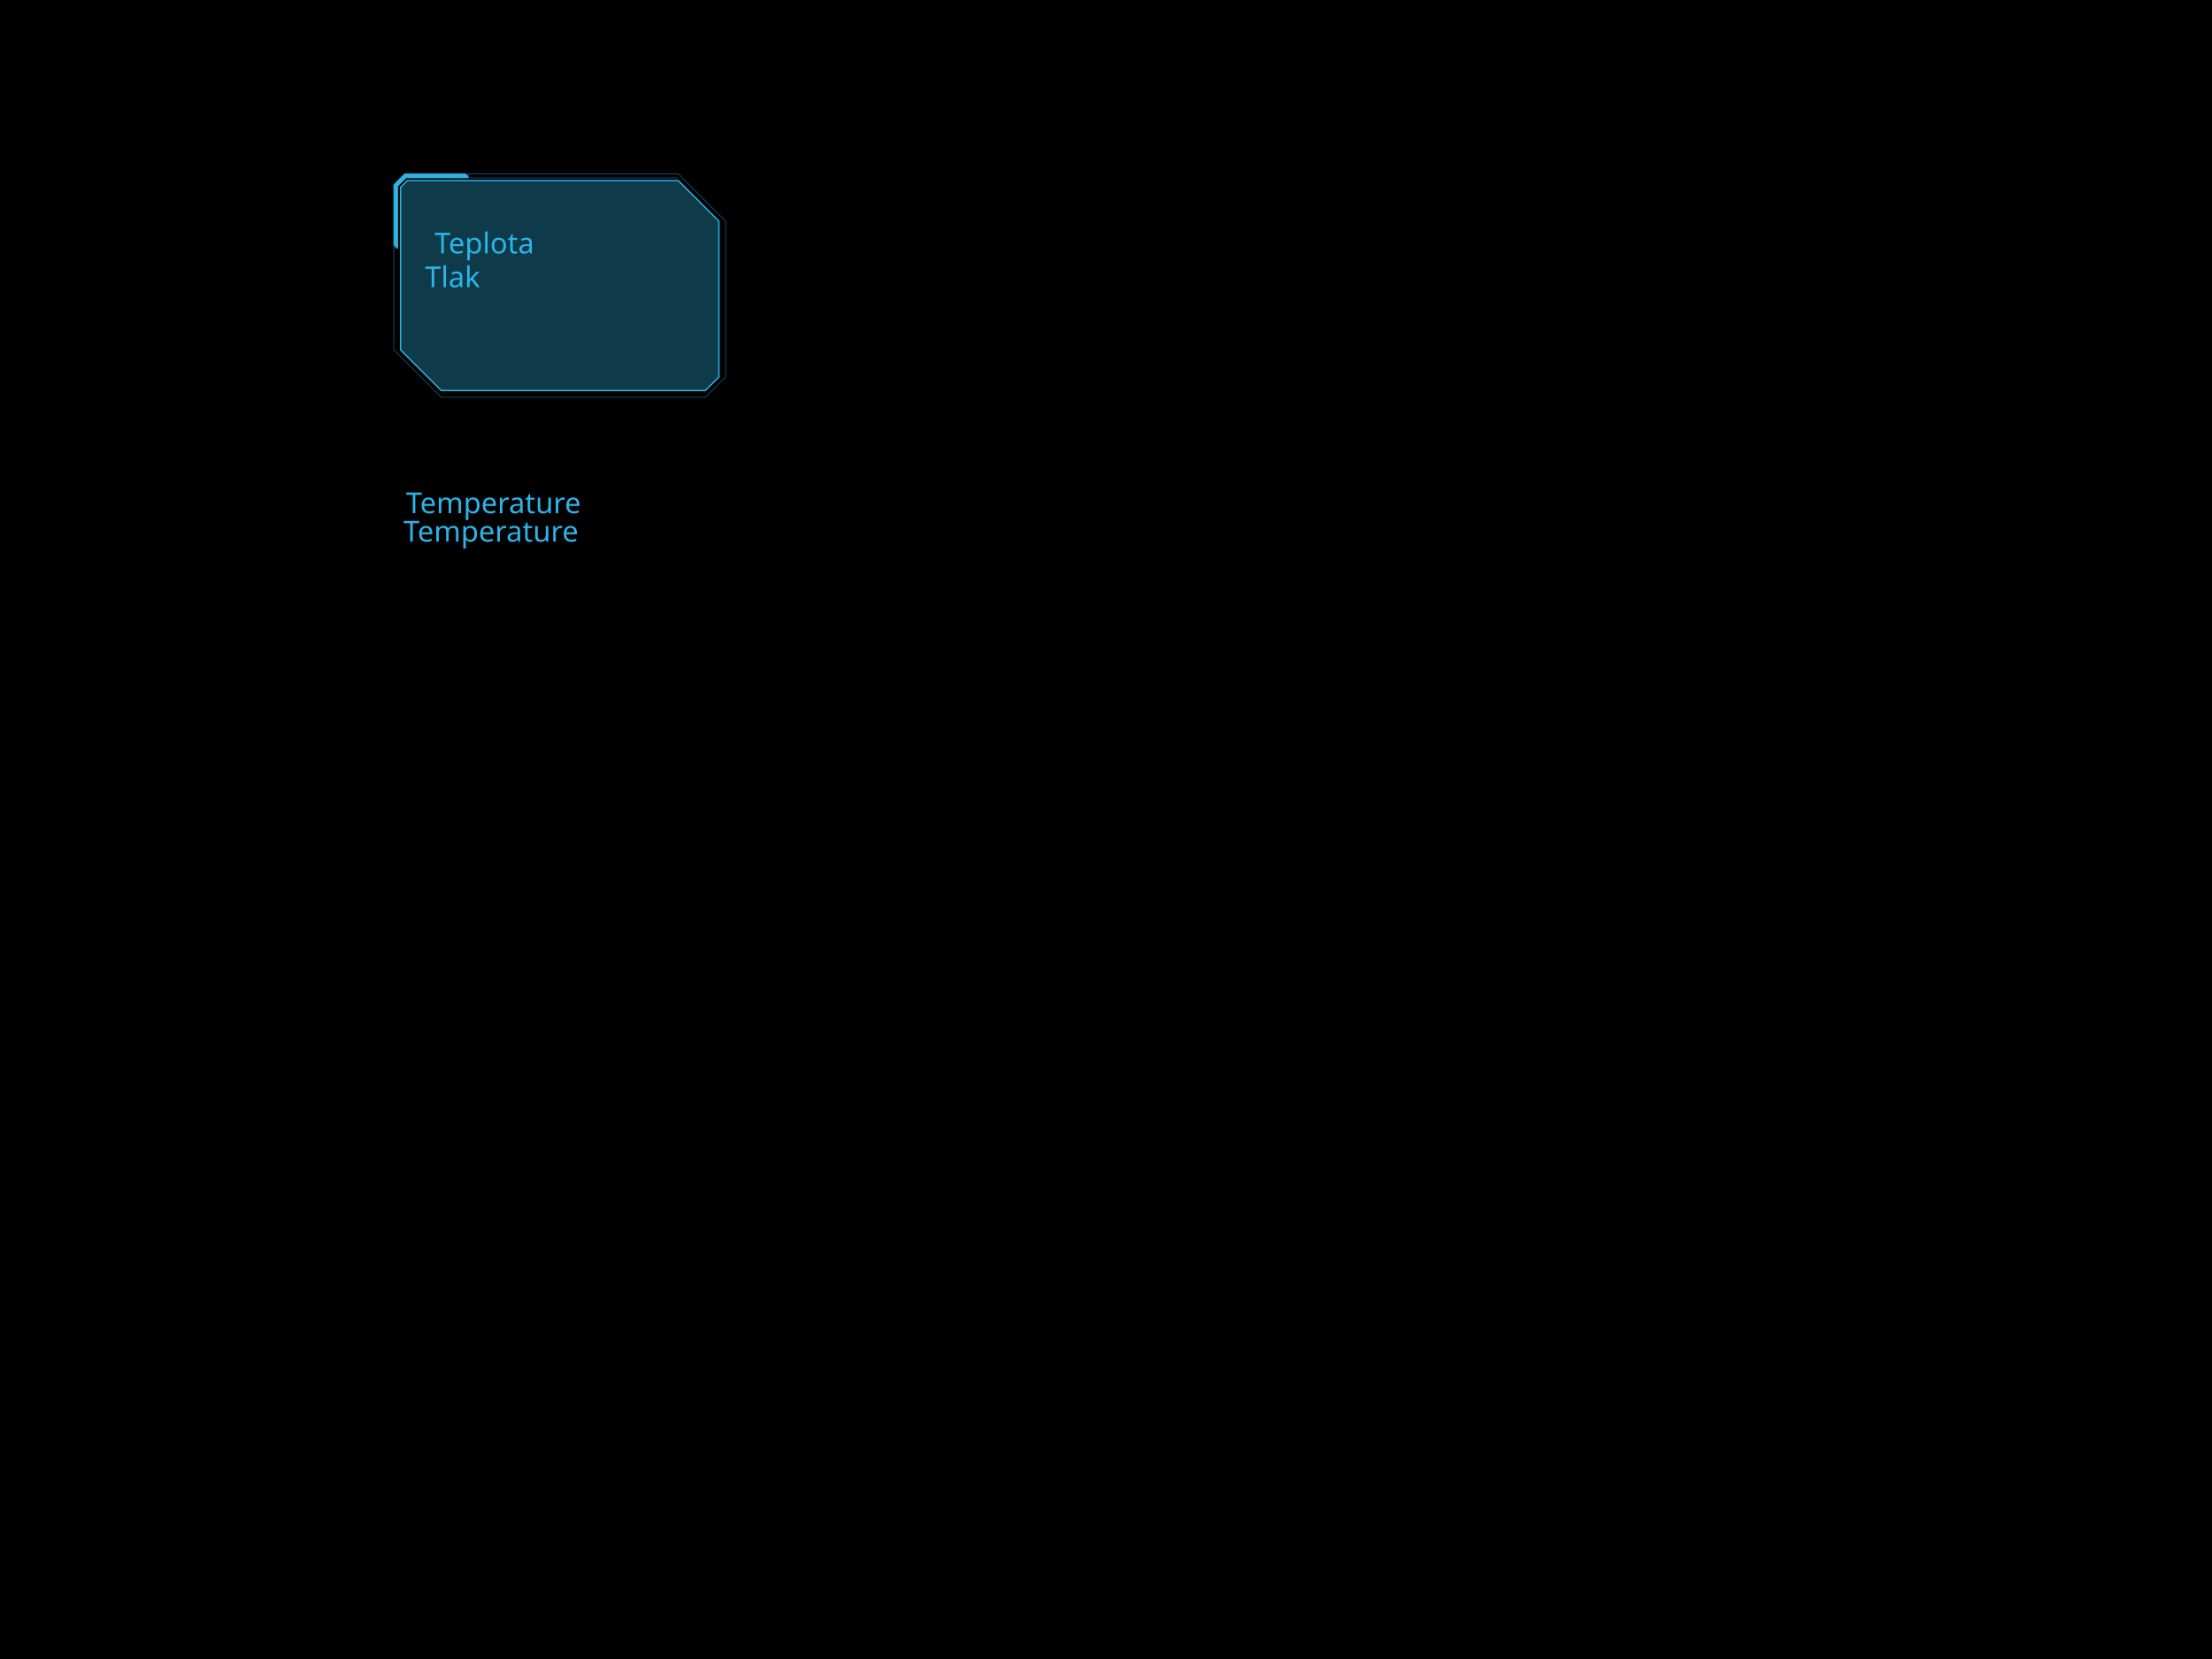
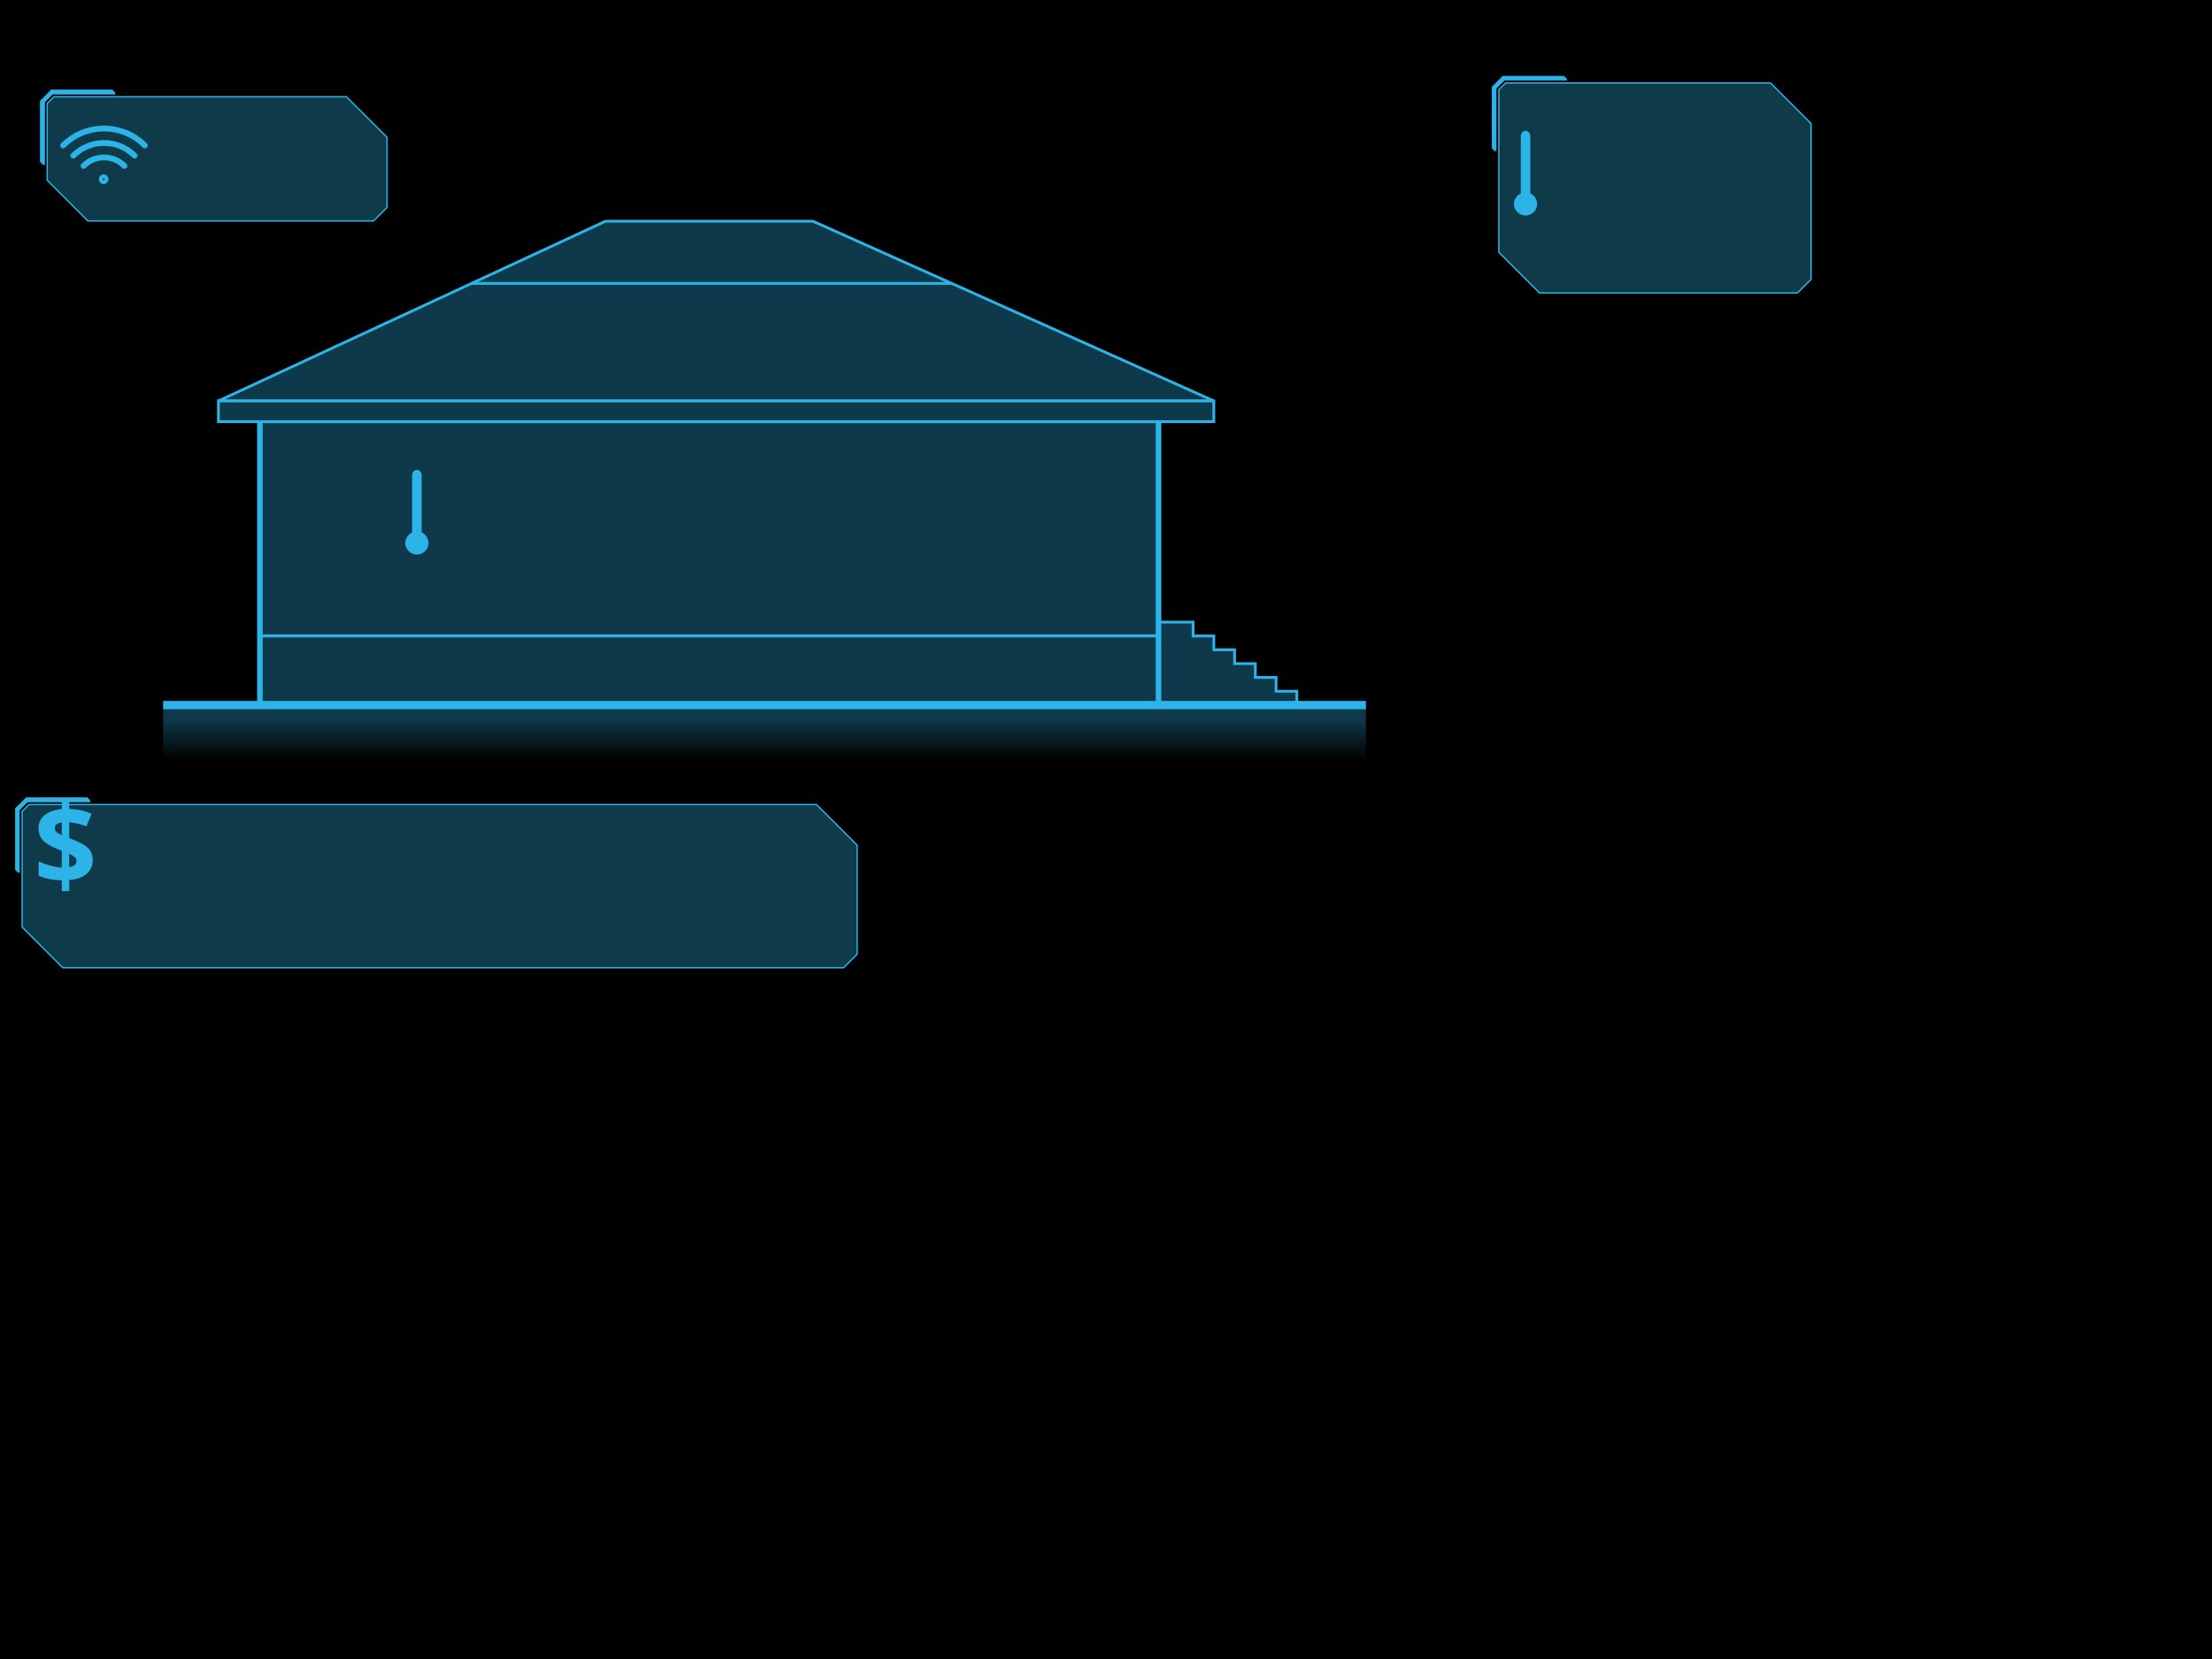
- <svg xmlns="http://www.w3.org/2000/svg" width="800" height="600" viewBox="0 0 800 600" version="1.1" id="svg8">
+ <svg xmlns="http://www.w3.org/2000/svg" xmlns:xlink="http://www.w3.org/1999/xlink" width="800" height="600" viewBox="0 0 800 600" version="1.1" id="svg8">
  <defs id="defs2">
+     <linearGradient id="linearGradient4651">
+       <stop style="stop-color:#0e394a;stop-opacity:1;" offset="0" id="stop4647" />
+       <stop style="stop-color:#0e394a;stop-opacity:0;" offset="1" id="stop4649" />
+     </linearGradient>
+     <linearGradient xlink:href="#linearGradient4651" id="linearGradient4653" x1="215.537" y1="63.405" x2="215.537" y2="71.506" gradientUnits="userSpaceOnUse" />
+     <linearGradient xlink:href="#linearGradient4651" id="linearGradient4667" gradientUnits="userSpaceOnUse" x1="215.537" y1="63.405" x2="215.537" y2="71.506" />
+     <linearGradient id="mygrad">
+       <stop style="stop-color:#585859;stop-opacity:1" offset="0" id="stop75619" />
+       <stop id="stop4835" offset="0.5" style="stop-color:#212121;stop-opacity:1" />
+       <stop style="stop-color:#727272;stop-opacity:1" offset="1" id="stop75621" />
+     </linearGradient>
+     <linearGradient id="linearGradient75597">
+       <stop style="stop-color:#458789;stop-opacity:1" id="stop75591" stop-opacity="1" stop-color="#868789" offset="3435993547%" />
+       <stop style="stop-color:#9dd6d6;stop-opacity:1" id="stop75595" stop-opacity="1" stop-color="#d6d6d6" offset="1581675980%" />
+     </linearGradient>
+     <linearGradient id="grad3">
+       <stop offset="3435993547%" stop-color="#868789" stop-opacity="1" id="stop32259" />
+       <stop offset="12%" stop-color="#000000" stop-opacity="1" id="stop32261" />
+       <stop offset="1581675980%" stop-color="#d6d6d6" stop-opacity="1" id="stop32263" />
+     </linearGradient>
+     <linearGradient xlink:href="#grad3" id="grad4" x1="186.98" y1="1079.428" x2="186.98" y2="1109.314" gradientTransform="scale(1.10105,0.9082242)" gradientUnits="userSpaceOnUse" />
+     <linearGradient gradientTransform="matrix(0.1511557,0,0,0.4631272,-22.60362,-6.825724)" xlink:href="#mygrad" id="grad12" x1="839.659" y1="82.722" x2="839.659" y2="159.161" gradientUnits="userSpaceOnUse" />
+     <linearGradient id="grad13">
+       <stop offset="3435993547%" stop-color="#c4c6c8" stop-opacity="1" id="stop32437" />
+       <stop offset="12%" stop-color="#000000" stop-opacity="1" id="stop32439" />
+       <stop offset="1581675980%" stop-color="#d6d6d6" stop-opacity="1" id="stop32441" />
+     </linearGradient>
+     <linearGradient xlink:href="#grad13" id="grad14" x1="287.315" y1="780.835" x2="287.315" y2="817.764" gradientTransform="scale(1.60264,0.6239705)" gradientUnits="userSpaceOnUse" />
+     <linearGradient id="grad15">
+       <stop offset="3435993547%" stop-color="#b1b3b4" stop-opacity="1" id="stop32457" />
+       <stop offset="12%" stop-color="#000000" stop-opacity="1" id="stop32459" />
+       <stop offset="1581675980%" stop-color="#d6d6d6" stop-opacity="1" id="stop32461" />
+     </linearGradient>
+     <linearGradient gradientTransform="matrix(0.2390231,0,0,0.2928769,-22.77067,-5.138443)" xlink:href="#mygrad" id="grad16" x1="461.776" y1="214.778" x2="461.776" y2="264.945" gradientUnits="userSpaceOnUse" />
+     <linearGradient xlink:href="#grad3" id="grad126" x1="462.32" y1="472.356" x2="462.32" y2="522.339" gradientTransform="scale(0.9000873,1.111003)" gradientUnits="userSpaceOnUse" />
+     <linearGradient xlink:href="#grad3" id="linearGradient4272" x1="0" y1="0" x2="0" y2="1" gradientTransform="rotate(180,0.5,0.5)" gradientUnits="objectBoundingBox" />
+     <linearGradient id="grad175">
+       <stop offset="3435993547%" stop-color="#4da7af" stop-opacity="1" id="stop45810" />
+       <stop offset="12%" stop-color="#000000" stop-opacity="1" id="stop45812" />
+       <stop offset="1581675980%" stop-color="#d6d6d6" stop-opacity="1" id="stop45814" />
+     </linearGradient>
+     <linearGradient xlink:href="#grad13" id="grad516" x1="231.514" y1="365.743" x2="231.514" y2="389.115" gradientTransform="matrix(0.4204163,0,0,0.1665119,-22.47007,143.2267)" gradientUnits="userSpaceOnUse" />
+     <linearGradient gradientTransform="matrix(0.1511557,0,0,0.4631272,-22.60372,217.9382)" xlink:href="#mygrad" id="grad12-4" x1="839.659" y1="82.722" x2="839.659" y2="159.161" gradientUnits="userSpaceOnUse" />
+     <linearGradient gradientTransform="matrix(0.2390231,0,0,0.2928769,-143.0972,-4.878154)" xlink:href="#mygrad" id="grad16-5" x1="461.776" y1="214.778" x2="461.776" y2="264.945" gradientUnits="userSpaceOnUse" />
+     <linearGradient gradientTransform="matrix(0.1511557,0,0,0.4631272,-142.9301,-6.496172)" xlink:href="#mygrad" id="grad12-3" x1="839.659" y1="82.722" x2="839.659" y2="159.161" gradientUnits="userSpaceOnUse" />
+     <pattern id="EMFhbasepattern" patternUnits="userSpaceOnUse" width="6" height="6" x="0" y="0" />
+     <defs id="defs45955">
+       <linearGradient id="linearGradient2365">
+         <stop offset="3435993547%" stop-color="#868789" stop-opacity="1" id="stop45947" />
+         <stop offset="12%" stop-color="#000000" stop-opacity="1" id="stop45949" />
+         <stop offset="1581675980%" stop-color="#d6d6d6" stop-opacity="1" id="stop45951" />
+       </linearGradient>
+       <linearGradient xlink:href="#grad157" id="linearGradient2367" x1="0" y1="0" x2="0" y2="1" gradientTransform="rotate(180,0.5,0.5)" gradientUnits="objectBoundingBox" />
    </defs>
+     <defs id="defs45967">
+       <linearGradient id="linearGradient2369">
+         <stop offset="3435993547%" stop-color="#c4c6c8" stop-opacity="1" id="stop45959" />
+         <stop offset="12%" stop-color="#000000" stop-opacity="1" id="stop45961" />
+         <stop offset="1581675980%" stop-color="#d6d6d6" stop-opacity="1" id="stop45963" />
+       </linearGradient>
+       <linearGradient xlink:href="#grad13" id="linearGradient2371" x1="0" y1="0" x2="0" y2="1" gradientTransform="rotate(180,0.5,0.5)" gradientUnits="objectBoundingBox" />
+     </defs>
+     <linearGradient y2="15758.2" x2="19976.6" y1="15758.2" x1="-474.04" gradientUnits="userSpaceOnUse" id="id6">
+       <stop id="stop4058" style="stop-color:#565457" offset="0" />
+       <stop id="stop4060" style="stop-color:#565457" offset="0.031" />
+       <stop id="stop4062" style="stop-color:#565457" offset="0.059" />
+       <stop id="stop4064" style="stop-color:#565457" offset="0.188" />
+       <stop id="stop4066" style="stop-color:#565457" offset="0.31" />
+       <stop id="stop4068" style="stop-color:#565457" offset="0.4" />
+       <stop id="stop4070" style="stop-color:#565457" offset="0.439" />
+       <stop id="stop4072" style="stop-color:#565457" offset="0.471" />
+       <stop id="stop4074" style="stop-color:#565457" offset="0.478" />
+       <stop id="stop4076" style="stop-color:#565457" offset="0.549" />
+       <stop id="stop4078" style="stop-color:#565457" offset="0.761" />
+       <stop id="stop4080" style="stop-color:#565457" offset="0.788" />
+       <stop id="stop4082" style="stop-color:#565457" offset="0.851" />
+       <stop id="stop4084" style="stop-color:#565457" offset="1" />
+     </linearGradient>
+     <mask id="id0">
+       <linearGradient y2="15758.2" x2="19976.6" y1="15758.2" x1="-474.04" gradientUnits="userSpaceOnUse" id="id1">
+         <stop id="stop4006" style="stop-opacity:0.8; stop-color:white" offset="0" />
+         <stop id="stop4008" style="stop-opacity:0.8; stop-color:white" offset="0.031" />
+         <stop id="stop4010" style="stop-opacity:0.549; stop-color:white" offset="0.122" />
+         <stop id="stop4012" style="stop-opacity:0.298; stop-color:white" offset="0.188" />
+         <stop id="stop4014" style="stop-opacity:0.498; stop-color:white" offset="0.251" />
+         <stop id="stop4016" style="stop-opacity:0.698; stop-color:white" offset="0.4" />
+         <stop id="stop4018" style="stop-opacity:0.773; stop-color:white" offset="0.42" />
+         <stop id="stop4020" style="stop-opacity:0.847; stop-color:white" offset="0.471" />
+         <stop id="stop4022" style="stop-opacity:0.773; stop-color:white" offset="0.51" />
+         <stop id="stop4024" style="stop-opacity:0.698; stop-color:white" offset="0.549" />
+         <stop id="stop4026" style="stop-opacity:0.4; stop-color:white" offset="0.761" />
+         <stop id="stop4028" style="stop-opacity:0.302; stop-color:white" offset="0.82" />
+         <stop id="stop4030" style="stop-opacity:0.2; stop-color:white" offset="0.851" />
+         <stop id="stop4032" style="stop-opacity:0.698; stop-color:white" offset="1" />
+       </linearGradient>
+       <rect id="rect4035" height="9385" width="20451" y="11066" x="-474" style="fill:url(#id1)" />
+     </mask>
+     <linearGradient y2="15758.2" x2="19976.6" y1="15758.2" x1="-474.04" gradientUnits="userSpaceOnUse" id="linearGradient5057">
+       <stop id="stop5029" style="stop-opacity:0.8; stop-color:white" offset="0" />
+       <stop id="stop5031" style="stop-opacity:0.8; stop-color:white" offset="0.031" />
+       <stop id="stop5033" style="stop-opacity:0.549; stop-color:white" offset="0.122" />
+       <stop id="stop5035" style="stop-opacity:0.298; stop-color:white" offset="0.188" />
+       <stop id="stop5037" style="stop-opacity:0.498; stop-color:white" offset="0.251" />
+       <stop id="stop5039" style="stop-opacity:0.698; stop-color:white" offset="0.4" />
+       <stop id="stop5041" style="stop-opacity:0.773; stop-color:white" offset="0.42" />
+       <stop id="stop5043" style="stop-opacity:0.847; stop-color:white" offset="0.471" />
+       <stop id="stop5045" style="stop-opacity:0.773; stop-color:white" offset="0.51" />
+       <stop id="stop5047" style="stop-opacity:0.698; stop-color:white" offset="0.549" />
+       <stop id="stop5049" style="stop-opacity:0.4; stop-color:white" offset="0.761" />
+       <stop id="stop5051" style="stop-opacity:0.302; stop-color:white" offset="0.82" />
+       <stop id="stop5053" style="stop-opacity:0.2; stop-color:white" offset="0.851" />
+       <stop id="stop5055" style="stop-opacity:0.698; stop-color:white" offset="1" />
+     </linearGradient>
+     <linearGradient y2="11065.9" x2="10732.8" y1="17748.801" x1="10732.8" gradientUnits="userSpaceOnUse" id="id7">
+       <stop id="stop4087" style="stop-color:#565457" offset="0" />
+       <stop id="stop4089" style="stop-color:#565457" offset="1" />
+     </linearGradient>
+     <mask id="id2">
+       <linearGradient y2="11065.9" x2="10732.8" y1="17748.801" x1="10732.8" gradientUnits="userSpaceOnUse" id="id3">
+         <stop id="stop4038" style="stop-opacity:0.6; stop-color:white" offset="0" />
+         <stop id="stop4040" style="stop-opacity:0.698; stop-color:white" offset="1" />
+       </linearGradient>
+       <rect id="rect4043" height="6683" width="18488" y="11066" x="1489" style="fill:url(#id3)" />
+     </mask>
+     <linearGradient y2="11065.9" x2="10732.8" y1="17748.801" x1="10732.8" gradientUnits="userSpaceOnUse" id="linearGradient5071">
+       <stop id="stop5067" style="stop-opacity:0.6; stop-color:white" offset="0" />
+       <stop id="stop5069" style="stop-opacity:0.698; stop-color:white" offset="1" />
+     </linearGradient>
+     <linearGradient y2="17082.199" x2="11626" y1="9249.61" x1="11626" gradientUnits="userSpaceOnUse" id="id8">
+       <stop id="stop4092" style="stop-color:#565457" offset="0" />
+       <stop id="stop4094" style="stop-color:#565457" offset="0.251" />
+       <stop id="stop4096" style="stop-color:#565457" offset="0.749" />
+       <stop id="stop4098" style="stop-color:#565457" offset="1" />
+     </linearGradient>
+     <mask id="id4">
+       <linearGradient y2="17082.199" x2="11626" y1="9249.61" x1="11626" gradientUnits="userSpaceOnUse" id="id5">
+         <stop id="stop4046" style="stop-opacity:1; stop-color:white" offset="0" />
+         <stop id="stop4048" style="stop-opacity:1; stop-color:white" offset="0.251" />
+         <stop id="stop4050" style="stop-opacity:0.749; stop-color:white" offset="0.749" />
+         <stop id="stop4052" style="stop-opacity:0.298; stop-color:white" offset="1" />
+       </linearGradient>
+       <rect id="rect4055" height="7833" width="19935" y="9249" x="1658" style="fill:url(#id5)" />
+     </mask>
+     <linearGradient y2="17082.199" x2="11626" y1="9249.61" x1="11626" gradientUnits="userSpaceOnUse" id="linearGradient5093">
+       <stop id="stop5085" style="stop-opacity:1; stop-color:white" offset="0" />
+       <stop id="stop5087" style="stop-opacity:1; stop-color:white" offset="0.251" />
+       <stop id="stop5089" style="stop-opacity:0.749; stop-color:white" offset="0.749" />
+       <stop id="stop5091" style="stop-opacity:0.298; stop-color:white" offset="1" />
+     </linearGradient>
+     <mask id="id4-8">
+       <linearGradient y2="17082.199" x2="11626" y1="9249.61" x1="11626" gradientUnits="userSpaceOnUse" id="linearGradient2571">
+         <stop id="stop4046-0" style="stop-opacity:1; stop-color:white" offset="0" />
+         <stop id="stop4048-2" style="stop-opacity:1; stop-color:white" offset="0.251" />
+         <stop id="stop4050-4" style="stop-opacity:0.749; stop-color:white" offset="0.749" />
+         <stop id="stop4052-2" style="stop-opacity:0.298; stop-color:white" offset="1" />
+       </linearGradient>
+       <rect id="rect4055-7" height="7833" width="19935" y="9249" x="1658" style="fill:url(#id5)" />
+     </mask>
+     <mask id="id2-2">
+       <linearGradient y2="11065.9" x2="10732.8" y1="17748.801" x1="10732.8" gradientUnits="userSpaceOnUse" id="linearGradient2577">
+         <stop id="stop4038-3" style="stop-opacity:0.6; stop-color:white" offset="0" />
+         <stop id="stop4040-8" style="stop-opacity:0.698; stop-color:white" offset="1" />
+       </linearGradient>
+       <rect id="rect4043-2" height="6683" width="18488" y="11066" x="1489" style="fill:url(#id3)" />
+     </mask>
+     <mask id="id0-1">
+       <linearGradient y2="15758.2" x2="19976.6" y1="15758.2" x1="-474.04" gradientUnits="userSpaceOnUse" id="linearGradient2595">
+         <stop id="stop4006-1" style="stop-opacity:0.8; stop-color:white" offset="0" />
+         <stop id="stop4008-4" style="stop-opacity:0.8; stop-color:white" offset="0.031" />
+         <stop id="stop4010-9" style="stop-opacity:0.549; stop-color:white" offset="0.122" />
+         <stop id="stop4012-3" style="stop-opacity:0.298; stop-color:white" offset="0.188" />
+         <stop id="stop4014-8" style="stop-opacity:0.498; stop-color:white" offset="0.251" />
+         <stop id="stop4016-4" style="stop-opacity:0.698; stop-color:white" offset="0.4" />
+         <stop id="stop4018-7" style="stop-opacity:0.773; stop-color:white" offset="0.42" />
+         <stop id="stop4020-6" style="stop-opacity:0.847; stop-color:white" offset="0.471" />
+         <stop id="stop4022-2" style="stop-opacity:0.773; stop-color:white" offset="0.51" />
+         <stop id="stop4024-4" style="stop-opacity:0.698; stop-color:white" offset="0.549" />
+         <stop id="stop4026-6" style="stop-opacity:0.4; stop-color:white" offset="0.761" />
+         <stop id="stop4028-9" style="stop-opacity:0.302; stop-color:white" offset="0.82" />
+         <stop id="stop4030-5" style="stop-opacity:0.2; stop-color:white" offset="0.851" />
+         <stop id="stop4032-4" style="stop-opacity:0.698; stop-color:white" offset="1" />
+       </linearGradient>
+       <rect id="rect4035-4" height="9385" width="20451" y="11066" x="-474" style="fill:url(#id1)" />
+     </mask>
+     <mask id="id4-83">
+       <linearGradient y2="17082.199" x2="11626" y1="9249.61" x1="11626" gradientUnits="userSpaceOnUse" id="linearGradient2738">
+         <stop id="stop4046-1" style="stop-opacity:1; stop-color:white" offset="0" />
+         <stop id="stop4048-0" style="stop-opacity:1; stop-color:white" offset="0.251" />
+         <stop id="stop4050-0" style="stop-opacity:0.749; stop-color:white" offset="0.749" />
+         <stop id="stop4052-1" style="stop-opacity:0.298; stop-color:white" offset="1" />
+       </linearGradient>
+       <rect id="rect4055-9" height="7833" width="19935" y="9249" x="1658" style="fill:url(#id5)" />
+     </mask>
+     <mask id="id2-7">
+       <linearGradient y2="11065.9" x2="10732.8" y1="17748.801" x1="10732.8" gradientUnits="userSpaceOnUse" id="linearGradient2744">
+         <stop id="stop4038-8" style="stop-opacity:0.6; stop-color:white" offset="0" />
+         <stop id="stop4040-80" style="stop-opacity:0.698; stop-color:white" offset="1" />
+       </linearGradient>
+       <rect id="rect4043-1" height="6683" width="18488" y="11066" x="1489" style="fill:url(#id3)" />
+     </mask>
+     <mask id="id0-0">
+       <linearGradient y2="15758.2" x2="19976.6" y1="15758.2" x1="-474.04" gradientUnits="userSpaceOnUse" id="linearGradient2762">
+         <stop id="stop4006-9" style="stop-opacity:0.8; stop-color:white" offset="0" />
+         <stop id="stop4008-5" style="stop-opacity:0.8; stop-color:white" offset="0.031" />
+         <stop id="stop4010-1" style="stop-opacity:0.549; stop-color:white" offset="0.122" />
+         <stop id="stop4012-30" style="stop-opacity:0.298; stop-color:white" offset="0.188" />
+         <stop id="stop4014-81" style="stop-opacity:0.498; stop-color:white" offset="0.251" />
+         <stop id="stop4016-0" style="stop-opacity:0.698; stop-color:white" offset="0.4" />
+         <stop id="stop4018-4" style="stop-opacity:0.773; stop-color:white" offset="0.42" />
+         <stop id="stop4020-5" style="stop-opacity:0.847; stop-color:white" offset="0.471" />
+         <stop id="stop4022-1" style="stop-opacity:0.773; stop-color:white" offset="0.51" />
+         <stop id="stop4024-9" style="stop-opacity:0.698; stop-color:white" offset="0.549" />
+         <stop id="stop4026-0" style="stop-opacity:0.4; stop-color:white" offset="0.761" />
+         <stop id="stop4028-4" style="stop-opacity:0.302; stop-color:white" offset="0.82" />
+         <stop id="stop4030-0" style="stop-opacity:0.2; stop-color:white" offset="0.851" />
+         <stop id="stop4032-7" style="stop-opacity:0.698; stop-color:white" offset="1" />
+       </linearGradient>
+       <rect id="rect4035-9" height="9385" width="20451" y="11066" x="-474" style="fill:url(#id1)" />
+     </mask>
+     <linearGradient xlink:href="#grad13" id="linearGradient6505" x1="0" y1="0" x2="0" y2="1" gradientTransform="rotate(180,0.5,0.5)" gradientUnits="objectBoundingBox" />
+   </defs>
  <g id="layer1" style="display:inline" transform="translate(0,-138.25)">
    <rect style="opacity:1;fill:#000000;fill-opacity:1;stroke:none;stroke-width:1.85;stroke-miterlimit:4;stroke-dasharray:none;stroke-dashoffset:0;stroke-opacity:0.981" id="rect4508" width="800" height="600" x="0" y="138.25" />
    <tspan id="tspan4530-5" x="23.151" y="77.925" style="font-style:normal;font-variant:normal;font-weight:normal;font-stretch:normal;font-size:2.822px;line-height:1.25;font-family:'Handel Gothic ITC Com';-inkscape-font-specification:'Handel Gothic ITC Com';letter-spacing:0px;word-spacing:0px;fill:#2cb4e8;fill-opacity:1;stroke:none;stroke-width:0.265">Temperature</tspan>
  </g>
  <g id="layer2" transform="translate(0,-138.25)">
-     <text xml:space="preserve" style="font-style:normal;font-variant:normal;font-weight:normal;font-stretch:normal;font-size:10.451px;line-height:1.25;font-family:'AGA Arabesque';-inkscape-font-specification:'AGA Arabesque';letter-spacing:0px;word-spacing:0px;display:inline;fill:#2cb4e8;fill-opacity:1;stroke:none;stroke-width:0.98" x="146.837" y="323.852" id="text4532-5" transform="scale(1.000002,0.9999983)">
-       <tspan id="tspan4530-3" x="146.837" y="323.852" style="font-style:normal;font-variant:normal;font-weight:normal;font-stretch:normal;font-size:10.451px;font-family:'Handel Gothic ITC Com';-inkscape-font-specification:'Handel Gothic ITC Com';fill:#2cb4e8;fill-opacity:1;stroke-width:0.98">Temperature</tspan>
-     </text>
-     <text xml:space="preserve" style="font-style:normal;font-variant:normal;font-weight:normal;font-stretch:normal;font-size:10.451px;line-height:1.25;font-family:'OCR A Extended';-inkscape-font-specification:'OCR A Extended';letter-spacing:0px;word-spacing:0px;display:inline;fill:#2cb4e8;fill-opacity:1;stroke:none;stroke-width:0.98" x="145.922" y="334.12" id="text4532-9-4" transform="scale(1.000002,0.9999983)">
-       <tspan id="tspan4530-2-8" x="145.922" y="334.12" style="font-style:normal;font-variant:normal;font-weight:normal;font-stretch:normal;font-size:10.451px;font-family:'OCR A Extended';-inkscape-font-specification:'OCR A Extended';fill:#2cb4e8;fill-opacity:1;stroke-width:0.98">Temperature</tspan>
-     </text>
-     <text xml:space="preserve" style="font-style:normal;font-variant:normal;font-weight:normal;font-stretch:normal;font-size:10.451px;line-height:1.25;font-family:'AGA Arabesque';-inkscape-font-specification:'AGA Arabesque';letter-spacing:0px;word-spacing:0px;display:inline;fill:#2cb4e8;fill-opacity:1;stroke:none;stroke-width:0.98" x="157.143" y="229.906" id="text4532-6-8-5" transform="scale(1.000002,0.9999983)">
-       <tspan id="tspan4530-9-2-1" x="157.143" y="229.906" style="font-style:normal;font-variant:normal;font-weight:normal;font-stretch:normal;font-size:10.451px;font-family:'Handel Gothic ITC Com';-inkscape-font-specification:'Handel Gothic ITC Com';fill:#2cb4e8;fill-opacity:1;stroke-width:0.98">Teplota</tspan>
-     </text>
-     <text xml:space="preserve" style="font-style:normal;font-variant:normal;font-weight:normal;font-stretch:normal;font-size:10.451px;line-height:1.25;font-family:'AGA Arabesque';-inkscape-font-specification:'AGA Arabesque';letter-spacing:0px;word-spacing:0px;display:inline;fill:#2cb4e8;fill-opacity:1;stroke:none;stroke-width:0.98" x="153.681" y="242.129" id="text4532-6-8-5-1" transform="scale(1.000002,0.9999983)">
-       <tspan id="tspan4530-9-2-1-8" x="153.681" y="242.129" style="font-style:normal;font-variant:normal;font-weight:normal;font-stretch:normal;font-size:10.451px;font-family:'Handel Gothic ITC Com';-inkscape-font-specification:'Handel Gothic ITC Com';fill:#2cb4e8;fill-opacity:1;stroke-width:0.98">Tlak</tspan>
-     </text>
-     <g style="display:inline" id="g4528-9" transform="matrix(1.851614,0,0,1.851608,125.2758,185.1718)">
-       <path id="path4513-5" d="M 72.76,48.292 V 17.865 l -7.938,-7.938 -52.917,10e-8 L 10.583,11.25 v 31.75 l 7.938,7.938 h 51.594 z" style="fill:#2cb4e8;fill-opacity:0.321;stroke:#2cb4e8;stroke-width:0.265px;stroke-linecap:butt;stroke-linejoin:miter;stroke-opacity:1" />
-       <path id="path4515-4" d="M 23.812,9.133 V 9.398 H 11.642 l -1.587,1.588 V 23.156 H 9.79 L 9.26,22.627 V 10.721 L 11.377,8.604 h 11.906 z" style="fill:#2cb4e8;fill-opacity:1;stroke:#2cb4e8;stroke-width:0.132;stroke-linecap:butt;stroke-linejoin:miter;stroke-miterlimit:4;stroke-dasharray:none;stroke-opacity:1" />
-       <path id="path4517-4" d="m 64.823,9.398 -41.01,-2e-7 V 8.604 h 41.01 l 9.26,9.26 v 30.427 l -3.969,3.969 H 18.521 L 9.26,43 V 22.627 l 0.794,0.529" style="fill:none;stroke:#175e7a;stroke-width:0.132;stroke-linecap:butt;stroke-linejoin:miter;stroke-miterlimit:4;stroke-dasharray:none;stroke-opacity:1" />
+     <g style="display:inline;stroke:#2cb4e8;stroke-opacity:1" id="g4528-9" transform="matrix(1.851614,0,0,1.851608,-111.5915,330.8487)">
+       <g style="display:inline;stroke:#2cb4e8;stroke-opacity:1" id="g7984-3-6" transform="translate(-279.4859,139.0683)">
+         <g id="g7978-6-5" transform="translate(333.4928,-95.86262)">
+           <path id="path4513-5-7-7" d="m 173.682,39.156 0,-21.292 -7.938,-7.938 -153.838,10e-8 -1.323,1.323 0,22.615 7.938,7.938 H 171.036 Z" style="fill:#2cb4e8;fill-opacity:0.321;stroke:#2cb4e8;stroke-width:0.265px;stroke-linecap:butt;stroke-linejoin:miter;stroke-opacity:1" />
+           <path id="path4515-4-5-8" d="M 23.812,9.133 V 9.398 H 11.642 l -1.587,1.588 V 23.156 H 9.79 L 9.26,22.627 V 10.721 L 11.377,8.604 h 11.906 z" style="fill:#2cb4e8;fill-opacity:1;stroke:#2cb4e8;stroke-width:0.132;stroke-linecap:butt;stroke-linejoin:miter;stroke-miterlimit:4;stroke-dasharray:none;stroke-opacity:1" />
+         </g>
+       </g>
+       <g id="g1158">
+         <path style="fill:#2cb4e8;fill-opacity:0.321;stroke:#2cb4e8;stroke-width:0.265px;stroke-linecap:butt;stroke-linejoin:miter;stroke-opacity:1" d="m 414.013,-49.45 v -30.427 l -7.938,-7.938 -51.73,0 -1.323,1.323 v 31.75 l 7.938,7.938 50.407,0 z" id="path4513-5" />
+         <path style="fill:#2cb4e8;fill-opacity:1;stroke:#2cb4e8;stroke-width:0.132;stroke-linecap:butt;stroke-linejoin:miter;stroke-miterlimit:4;stroke-dasharray:none;stroke-opacity:1" d="m 366.251,-88.609 v 0.265 h -12.171 l -1.587,1.588 v 12.171 h -0.265 l -0.529,-0.529 v -11.906 l 2.117,-2.117 h 11.906 z" id="path4515-4" />
+       </g>
+       <text xml:space="preserve" style="font-style:normal;font-weight:normal;font-size:21.603px;line-height:1.25;font-family:sans-serif;letter-spacing:0px;word-spacing:0px;fill:#2cb4e8;fill-opacity:1;stroke:none;stroke-width:0.54" x="89.971" y="63.405" id="text1111" transform="scale(0.9999984,1.000002)">
+         <tspan id="tspan1109" x="89.971" y="82.518" style="fill:#2cb4e8;fill-opacity:1;stroke-width:0.54" />
+       </text>
+       <text xml:space="preserve" style="font-style:normal;font-weight:normal;font-size:21.603px;line-height:1.25;font-family:sans-serif;letter-spacing:0px;word-spacing:0px;fill:#2cb4e8;fill-opacity:1;stroke:none;stroke-width:0.54" x="66.867" y="68.793" id="text1115" transform="scale(0.9999984,1.000002)">
+         <tspan id="tspan1113" x="66.867" y="68.793" style="font-style:normal;font-variant:normal;font-weight:bold;font-stretch:normal;font-size:21.603px;font-family:Uroob;-inkscape-font-specification:'Uroob, Bold';font-variant-ligatures:normal;font-variant-caps:normal;font-variant-numeric:normal;font-feature-settings:normal;text-align:start;writing-mode:lr-tb;text-anchor:start;fill:#2cb4e8;fill-opacity:1;stroke-width:0.54">$</tspan>
+       </text>
+       <g id="g4665" transform="translate(-9.991283,-27.00355)">
+         <path id="path4639" d="m 112.924,1.297 75.61,-35.105 h 40.505 l 78.31,35.105 z" style="fill:#0e394a;fill-opacity:1;stroke:#2cb4e8;stroke-width:0.54px;stroke-linecap:butt;stroke-linejoin:miter;stroke-opacity:1" />
+         <rect y="60.705" x="102.123" height="10.801" width="234.93" id="rect4633" style="fill:url(#linearGradient4667);fill-opacity:1;stroke:none;stroke-width:0.54;stroke-opacity:1" />
+         <path id="path4617" d="M 162.34,-21.656 H 256.042" style="fill:none;stroke:#2cb4e8;stroke-width:0.54px;stroke-linecap:butt;stroke-linejoin:miter;stroke-opacity:1" />
+         <path id="path4629" d="m 294.927,44.503 h 8.371 v 2.7 h 4.051 v 2.7 h 4.051 v 2.7 h 4.051 v 2.7 h 4.051 v 2.7 l 4.051,1e-6 v 2.7 h -28.354 z" style="fill:#0e394a;fill-opacity:1;stroke:#2cb4e8;stroke-width:0.54px;stroke-linecap:butt;stroke-linejoin:miter;stroke-opacity:1" />
+         <rect y="5.347" x="121.025" height="41.856" width="175.523" id="rect4635" style="fill:#0e394a;fill-opacity:1;stroke:#2cb4e8;stroke-width:0.54;stroke-miterlimit:4;stroke-dasharray:none;stroke-opacity:1" />
+         <rect y="1.297" x="112.924" height="4.051" width="194.425" id="rect4637" style="fill:#0e394a;fill-opacity:1;stroke:#2cb4e8;stroke-width:0.54;stroke-miterlimit:4;stroke-dasharray:none;stroke-opacity:1" />
+         <rect y="47.203" x="121.025" height="13.502" width="175.523" id="rect4641" style="fill:#0e394a;fill-opacity:1;stroke:#2cb4e8;stroke-width:0.54;stroke-miterlimit:4;stroke-dasharray:none;stroke-opacity:1" />
+         <path id="path4643" d="M 121.025,60.705 V 5.347" style="fill:none;stroke:#2cb4e8;stroke-width:1.08;stroke-linecap:butt;stroke-linejoin:miter;stroke-miterlimit:4;stroke-dasharray:none;stroke-opacity:1" />
+         <path id="path4645" d="M 296.548,5.347 V 60.975" style="fill:none;stroke:#2cb4e8;stroke-width:1.08;stroke-linecap:butt;stroke-linejoin:miter;stroke-miterlimit:4;stroke-dasharray:none;stroke-opacity:1" />
+         <path id="path4631" d="M 102.123,60.705 H 337.053" style="fill:none;stroke:#2cb4e8;stroke-width:1.62;stroke-linecap:butt;stroke-linejoin:miter;stroke-miterlimit:4;stroke-dasharray:none;stroke-opacity:1" />
+       </g>
+       <path d="m 142.628,-11.164 c 0,-0.602 -0.4,-1.071 -0.934,-1.071 -0.534,0 -0.934,0.469 -0.934,1.071 V 0.014 c -0.801,0.335 -1.335,1.205 -1.335,2.075 0,1.205 1.068,2.209 2.269,2.209 1.201,0 2.269,-1.004 2.269,-2.209 0,-0.87 -0.534,-1.74 -1.334,-2.142 z" style="display:inline;fill:#2cb4e8;fill-opacity:1;fill-rule:evenodd;stroke:none;stroke-width:1.181;stroke-opacity:1" id="path33699" />
+       <g style="display:inline;stroke:#2cb4e8;stroke-opacity:1" id="g7984-3" transform="translate(-274.5904,0.8210119)">
+         <g id="g7978-6" transform="translate(333.4928,-95.86262)">
+           <path id="path4513-5-7" d="m 76.974,31.53 0,-13.665 -7.938,-7.938 -57.131,10e-8 -1.323,1.323 0,14.988 7.938,7.938 h 55.808 z" style="fill:#2cb4e8;fill-opacity:0.321;stroke:#2cb4e8;stroke-width:0.265px;stroke-linecap:butt;stroke-linejoin:miter;stroke-opacity:1" />
+           <path id="path4515-4-5" d="M 23.812,9.133 V 9.398 H 11.642 l -1.587,1.588 V 23.156 H 9.79 L 9.26,22.627 V 10.721 L 11.377,8.604 h 11.906 z" style="fill:#2cb4e8;fill-opacity:1;stroke:#2cb4e8;stroke-width:0.132;stroke-linecap:butt;stroke-linejoin:miter;stroke-miterlimit:4;stroke-dasharray:none;stroke-opacity:1" />
+         </g>
+       </g>
+       <path d="m 359.174,-77.389 c 0,-0.602 -0.4,-1.071 -0.934,-1.071 -0.534,0 -0.934,0.469 -0.934,1.071 v 11.177 c -0.801,0.335 -1.335,1.205 -1.335,2.075 0,1.205 1.068,2.209 2.269,2.209 1.201,0 2.269,-1.004 2.269,-2.209 0,-0.87 -0.534,-1.74 -1.334,-2.142 z" style="display:inline;fill:#2cb4e8;fill-opacity:1;fill-rule:evenodd;stroke:none;stroke-width:1.181;stroke-opacity:1" id="path33699-9" />
+     </g>
+     <g id="g1064" transform="matrix(0.5611857,0,0,0.5611857,-19.5079,74.88076)">
+       <path d="m 75.429,206.663 a 37.26,37.26 0 0 1 52.694,0" id="path1040" style="fill:none;fill-opacity:1;stroke:#2cb4e8;stroke-width:3.726;stroke-linecap:round;stroke-miterlimit:4;stroke-dasharray:none;stroke-opacity:1" />
+       <path d="m 82.016,213.25 a 27.945,27.945 0 0 1 39.52,0" id="path1042" style="fill:none;fill-opacity:1;stroke:#2cb4e8;stroke-width:3.726;stroke-linecap:round;stroke-opacity:1" />
+       <path d="m 88.602,219.837 a 18.63,18.63 0 0 1 26.347,0" id="path1044" style="fill:none;fill-opacity:1;stroke:#2cb4e8;stroke-width:3.726;stroke-linecap:round;stroke-opacity:1" />
+       <circle r="1.25" cy="228.438" cx="101.562" id="path1058" style="fill:none;fill-opacity:1;stroke:#2cb4e8;stroke-width:3.726;stroke-linecap:round;stroke-miterlimit:4;stroke-dasharray:none;stroke-opacity:1" />
    </g>
  </g>
</svg>
